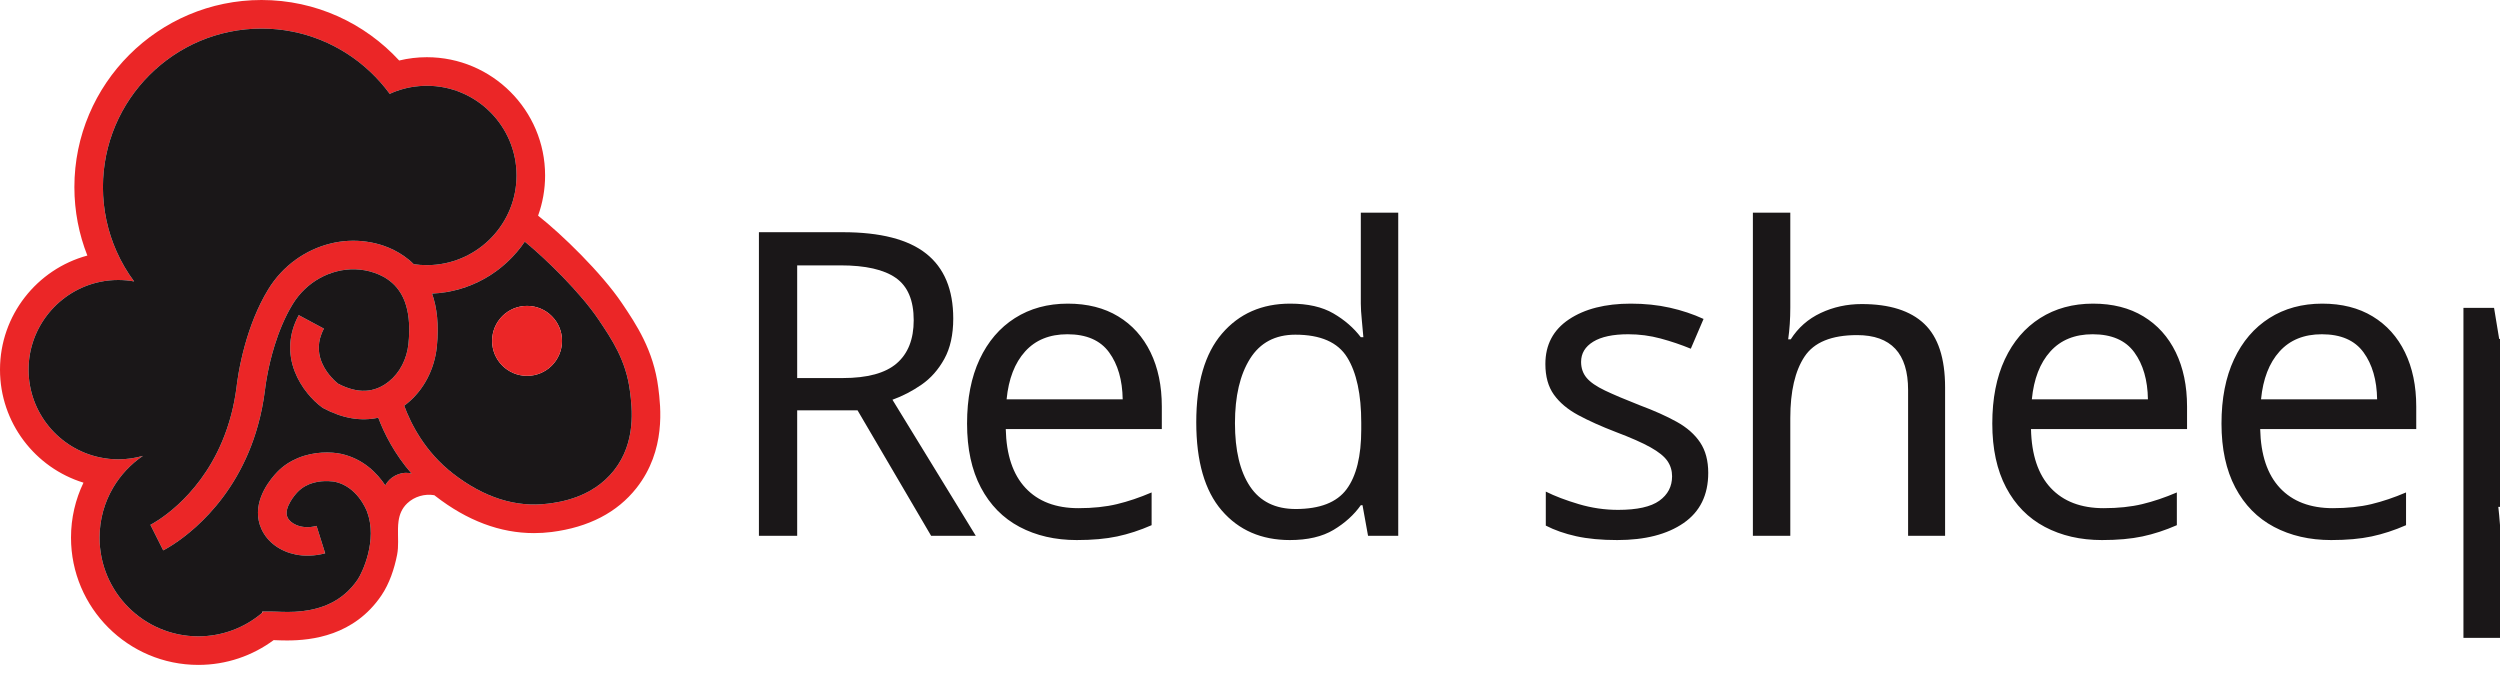
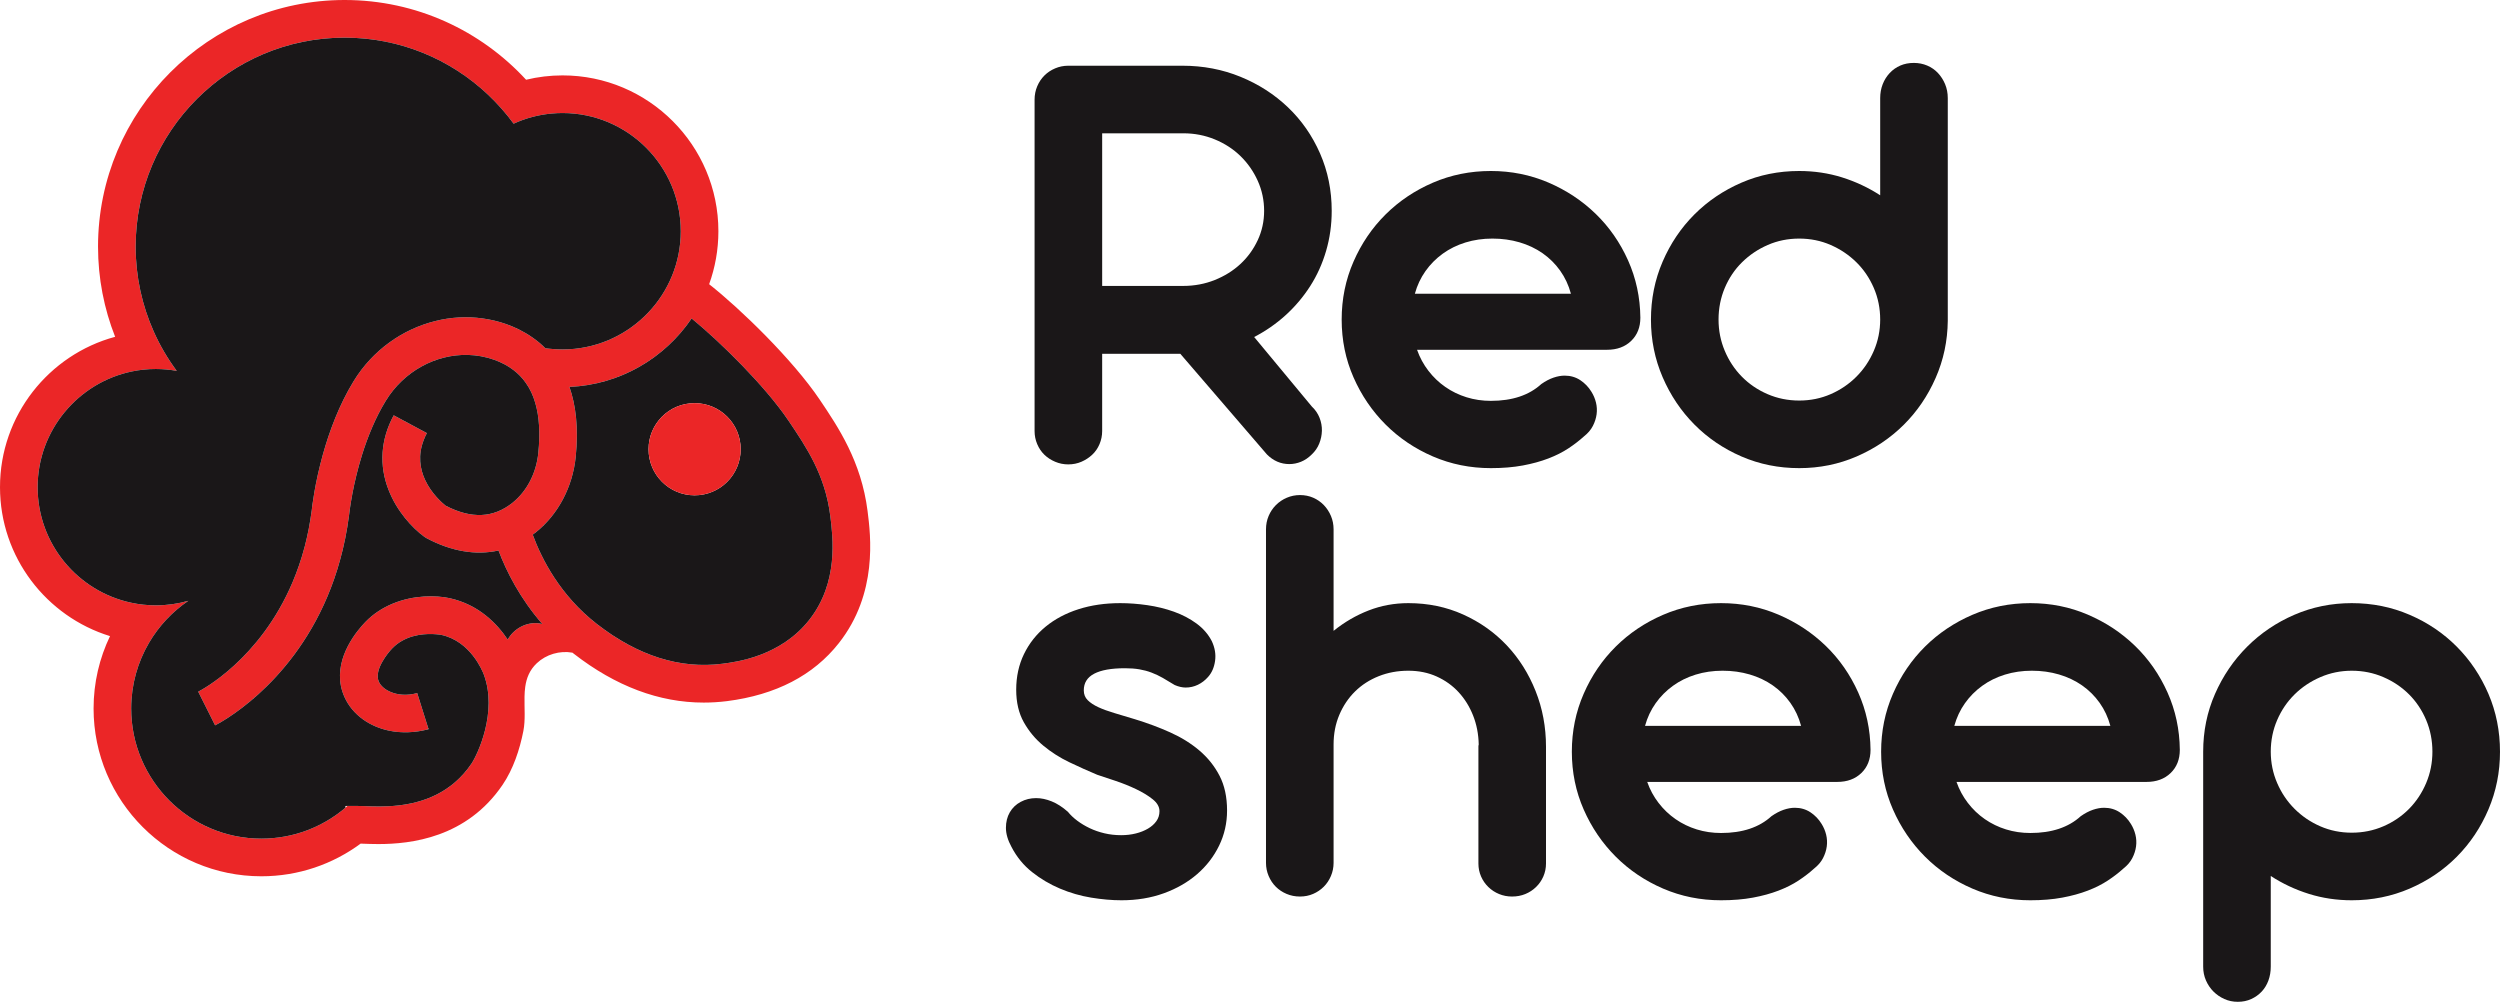
- <svg xmlns="http://www.w3.org/2000/svg" id="Layer_1" viewBox="0 0 2592.001 703.003">
+ <svg xmlns="http://www.w3.org/2000/svg" id="Layer_1" viewBox="0 0 2187.472 876.571">
  <defs>
-     <style>.cls-1,.cls-2{fill:#1a1718;}.cls-3{fill:#eb2627;}.cls-2{font-family:AristotelicaDisplayTrial-DmBd, 'Aristotelica Display Trial';font-size:440.879px;}.cls-4{letter-spacing:-.025em;}.cls-5{letter-spacing:-.035em;}</style>
+     <style>.cls-1{fill:#1a1718;}.cls-2{fill:#eb2627;}</style>
  </defs>
-   <path class="cls-3" d="M273.34,634.037c-.507.464-1.014.935-1.529,1.355l-.08-1.311c.377-.044.927-.044,1.608-.044Z" />
-   <path class="cls-3" d="M337.137,573.666c-.174.044-.384.087-.551.13.043-.464.123-.935.167-1.398l.384,1.268Z" />
-   <path class="cls-3" d="M682.519,402.036c-4.948-39.093-23.053-65.957-37.608-87.575-21.242-31.522-62.617-71.709-87.025-90.872,4.695-13.033,7.274-27.081,7.274-41.672,0-67.609-54.995-122.604-122.597-122.604-9.86,0-19.467,1.181-28.689,3.427C378.382,24.198,327.531,0,271.137,0,164.146,0,77.121,87.025,77.121,194.016c0,25.002,4.782,48.946,13.454,70.948C38.455,279.048,0,326.77,0,383.251c0,55.082,36.507,101.79,86.554,117.185-8.288,17.264-12.939,36.55-12.939,56.944,0,72.81,59.183,131.993,131.993,131.993,29.233,0,56.263-9.556,78.135-25.719.594.043,1.188.043,1.739.087,3.253.123,7.404.29,12.142.29,25.552,0,69.463-4.905,97.769-46.62,8.404-12.389,13.475-27.74,16.337-42.302,1.71-8.73.724-18.076.913-27.016.051-2.666.21-5.296.58-7.861.971-6.752,3.376-13.077,9.078-18.474,7.346-6.955,18.09-10.085,28.037-8.31.384.304.768.609,1.152.906,32.87,25.516,67.138,38.376,102.123,38.376,6.093,0,12.229-.384,18.322-1.145,38.412-4.905,68.029-20.264,87.996-45.65,30.798-39.129,25.045-84.525,22.589-103.898ZM423.72,490.365c-9.665-1.152-19.677,4.311-24.285,12.823-8.274-12.425-22.713-27.545-45.802-32.616-10.193-2.202-28.008-2.71-44.969,4.441-7.491,3.13-14.852,7.738-21.285,14.381-.761.804-1.688,1.775-2.746,3.007-8.505,9.73-24.372,32.319-13.541,56.14,6.26,13.787,19.59,23.14,35.369,26.357,9.179,1.898,20.177,1.565,30.124-1.101.043-.464.123-.935.167-1.398l-8.542-27.161c-8.042,2.246-15.533,1.485-21.111-.971-4.361-1.862-7.578-4.695-9.056-7.955-2.115-4.695-.167-10.744,2.963-16.076,2.326-4.101,5.325-7.824,7.614-10.193,4.825-4.948,10.534-7.832,16.12-9.433,11.592-3.304,22.459-1.101,22.589-1.101,22.843,5.035,32.239,28.385,33.254,31.051,11.128,29.617-5.079,63.414-9.686,70.224-15.786,23.27-38.419,30.718-57.625,32.877-10.367,1.181-19.757.804-26.567.507-3.217-.13-9.86-.21-13.367-.13-.507.464-1.014.935-1.529,1.355-17.851,15.185-40.948,24.371-66.203,24.371-56.481,0-102.384-45.903-102.384-102.384,0-18.822,5.122-36.507,14.004-51.655,7.745-13.2,18.358-24.538,30.972-33.08-8.129,2.326-16.714,3.593-25.596,3.593-6.644,0-13.12-.717-19.38-2.072-42.005-8.926-73.607-46.287-73.607-90.915s31.892-82.33,74.245-91.046c6.049-1.268,12.309-1.898,18.742-1.898,5.622,0,11.121.507,16.453,1.478-7.151-9.607-13.243-20.01-18.148-31.051-9.092-20.394-14.171-42.983-14.171-66.717,0-90.662,73.738-164.399,164.399-164.399,43.578,0,83.17,17.004,112.621,44.715,7.44,7.02,14.258,14.678,20.307,22.973,9.389-4.318,19.626-7.107,30.37-7.998,2.666-.254,5.376-.377,8.129-.377,51.272,0,92.987,41.708,92.987,92.987,0,49.584-39.05,90.234-87.996,92.857-1.652.087-3.304.13-4.992.13-4.615,0-9.143-.34-13.584-.971-3.173-3.217-6.513-5.926-9.853-8.252-7.281-5.158-14.685-8.549-20.988-10.744-6.006-2.116-12.186-3.557-18.358-4.405-12.483-1.775-25.176-1.014-37.318,2.036-25.806,6.426-49.323,22.93-64.218,47.251-11.548,18.829-19.206,39.774-24.241,57.748-3.13,11.258-5.245,21.365-6.6,29.066-1.434,8.252-2.072,13.794-2.202,15.149-1.311,9.94-3.166,19.329-5.455,28.088-2.666,10.15-5.919,19.503-9.563,28.132-25.763,60.878-71.789,84.909-74.245,86.134l13.287,26.487c2.876-1.442,58.169-29.783,88.372-101.369,3.724-8.839,7.071-18.271,9.86-28.429,3.086-10.998,5.499-22.799,7.151-35.449l.043-.428c.043-.167.717-6.81,2.666-17.004,1.565-8.208,3.977-18.699,7.484-30.037,4.361-13.917,10.411-29.066,18.699-42.6,14.301-23.357,39.434-36.724,64.602-36.086,6.81.167,13.664,1.391,20.264,3.68,5.883,2.072,11.041,4.738,15.446,8.121,3.76,2.833,7.02,6.173,9.686,9.983,3.34,4.608,5.883,9.983,7.614,16.033,3.173,10.831,3.934,23.901,2.369,39.39-1.608,15.779-8.969,29.994-20.177,39.006-15.105,12.142-32.326,12.939-52.713,2.405-2.623-2.116-11.172-9.433-16.207-20.387-3.934-8.505-5.752-19.162-1.058-31.225.681-1.818,1.478-3.637,2.499-5.499l-26.103-14.004c-5.419,10.07-8.042,19.8-8.715,28.979-.761,10.621,1.101,20.481,4.528,29.32,6.557,17.134,18.779,30.334,28.342,37.318l1.775,1.094c19.46,10.367,38.796,13.584,56.524,9.65,6.194,16.352,16.822,37.63,34.529,57.879-.971-.29-1.978-.478-2.985-.601ZM636.66,487.619c-22.589,28.726-57.111,33.123-68.449,34.565-33.297,4.231-66.42-6.267-98.573-31.225-28.856-22.423-43.447-51.018-50.554-70.354.927-.63,1.862-1.355,2.746-2.072,17.344-13.961,28.682-35.492,31.095-59.103,2.326-22.756.043-40.781-4.948-55.039,39.977-1.731,75.006-22.72,96.117-53.858,22.633,18.489,58.132,53.517,76.281,80.512,14.127,20.938,28.726,42.6,32.79,74.709,2.152,17.054,6.636,52.46-16.504,81.866Z" />
-   <path class="cls-1" d="M653.163,405.753c-4.064-32.109-18.663-53.771-32.79-74.709-18.148-26.994-53.648-62.023-76.281-80.512-21.111,31.138-56.14,52.126-96.117,53.858,4.992,14.258,7.274,32.283,4.948,55.039-2.413,23.611-13.751,45.142-31.095,59.103-.884.717-1.818,1.442-2.746,2.072,7.107,19.336,21.698,47.932,50.554,70.354,32.152,24.958,65.276,35.456,98.573,31.225,11.338-1.442,45.86-5.839,68.449-34.565,23.14-29.407,18.655-64.812,16.504-81.866ZM546.455,389.67c-20.025,0-36.253-16.236-36.253-36.26s16.228-36.253,36.253-36.253,36.26,16.228,36.26,36.253-16.236,36.26-36.26,36.26Z" />
-   <path class="cls-1" d="M535.551,181.917c0,49.584-39.05,90.234-87.996,92.857-1.652.087-3.304.13-4.992.13-4.615,0-9.143-.34-13.584-.971-3.173-3.217-6.513-5.926-9.853-8.252-7.281-5.158-14.685-8.549-20.988-10.744-6.006-2.116-12.186-3.557-18.358-4.405-12.483-1.775-25.176-1.014-37.318,2.036-25.806,6.426-49.323,22.93-64.218,47.251-11.548,18.829-19.206,39.774-24.241,57.748-3.13,11.258-5.245,21.365-6.6,29.066-1.434,8.252-2.072,13.794-2.202,15.149-1.311,9.94-3.166,19.329-5.455,28.088-2.666,10.15-5.919,19.503-9.563,28.132-25.763,60.878-71.789,84.909-74.245,86.134l13.287,26.487c2.876-1.442,58.169-29.783,88.372-101.369,3.724-8.839,7.071-18.271,9.86-28.429,3.086-10.998,5.499-22.799,7.151-35.449l.043-.428c.043-.167.717-6.81,2.666-17.004,1.565-8.208,3.977-18.699,7.484-30.037,4.361-13.917,10.411-29.066,18.699-42.6,14.301-23.357,39.434-36.724,64.602-36.086,6.81.167,13.664,1.391,20.264,3.68,5.883,2.072,11.041,4.738,15.446,8.121,3.76,2.833,7.02,6.173,9.686,9.983,3.34,4.608,5.883,9.983,7.614,16.033,3.173,10.831,3.934,23.901,2.369,39.39-1.608,15.779-8.969,29.994-20.177,39.006-15.105,12.142-32.326,12.939-52.713,2.405-2.623-2.116-11.172-9.433-16.207-20.387-3.934-8.505-5.752-19.162-1.058-31.225.681-1.818,1.478-3.637,2.499-5.499l-26.103-14.004c-5.419,10.07-8.042,19.8-8.715,28.979-.761,10.621,1.101,20.481,4.528,29.32,6.557,17.134,18.779,30.334,28.342,37.318l1.775,1.094c19.46,10.367,38.796,13.584,56.524,9.65,6.194,16.352,16.822,37.63,34.529,57.879-.971-.29-1.978-.478-2.985-.601-9.665-1.152-19.677,4.311-24.285,12.823-8.274-12.425-22.713-27.545-45.802-32.616-10.193-2.202-28.008-2.71-44.969,4.441-7.491,3.13-14.852,7.738-21.285,14.381-.761.804-1.688,1.775-2.746,3.007-8.505,9.73-24.372,32.319-13.541,56.14,6.26,13.787,19.59,23.14,35.369,26.357,9.179,1.898,20.177,1.565,30.124-1.101.167-.044.377-.087.551-.13l-.384-1.268-8.542-27.161c-8.042,2.246-15.533,1.485-21.111-.971-4.361-1.862-7.578-4.695-9.056-7.955-2.115-4.695-.167-10.744,2.963-16.076,2.326-4.101,5.325-7.824,7.614-10.193,4.825-4.948,10.534-7.832,16.12-9.433,11.592-3.304,22.459-1.101,22.589-1.101,22.843,5.035,32.239,28.385,33.254,31.051,11.128,29.617-5.079,63.414-9.686,70.224-15.786,23.27-38.419,30.718-57.625,32.877-10.367,1.181-19.757.804-26.567.507-3.217-.13-9.86-.21-13.367-.13-.681,0-1.232,0-1.608.044l.08,1.311c-17.851,15.185-40.948,24.371-66.203,24.371-56.481,0-102.384-45.903-102.384-102.384,0-18.822,5.122-36.507,14.004-51.655,7.745-13.2,18.358-24.538,30.972-33.08-8.129,2.326-16.714,3.593-25.596,3.593-6.644,0-13.12-.717-19.38-2.072-42.005-8.926-73.607-46.287-73.607-90.915s31.892-82.33,74.245-91.046c6.049-1.268,12.309-1.898,18.742-1.898,5.622,0,11.121.507,16.453,1.478-7.151-9.607-13.243-20.01-18.148-31.051-9.092-20.394-14.171-42.983-14.171-66.717,0-90.662,73.738-164.399,164.399-164.399,43.578,0,83.17,17.004,112.621,44.715,7.44,7.02,14.258,14.678,20.307,22.973,9.389-4.318,19.626-7.107,30.37-7.998,2.666-.254,5.376-.377,8.129-.377,51.272,0,92.987,41.708,92.987,92.987Z" />
-   <path class="cls-3" d="M582.715,353.409c0,20.025-16.236,36.26-36.26,36.26s-36.253-16.236-36.253-36.26,16.228-36.253,36.253-36.253,36.26,16.228,36.26,36.253Z" />
-   <text class="cls-2" transform="translate(744.08 555.528)">
-     <tspan class="cls-5" x="0" y="0">R</tspan>
-     <tspan class="cls-4" x="234.322" y="0">ed sheep</tspan>
-   </text>
+   <path class="cls-1" d="M905.245,87.211c0-4.177.771-8.082,2.316-11.718,1.542-3.633,3.632-6.767,6.268-9.402s5.766-4.723,9.402-6.269c3.632-1.541,7.447-2.316,11.446-2.316h100.017c17.986,0,34.883,3.228,50.689,9.675,15.807,6.451,29.659,15.355,41.56,26.708,11.897,11.356,21.257,24.8,28.07,40.333,6.813,15.534,10.22,32.295,10.22,50.281,0,12.174-1.635,23.846-4.905,35.02-3.271,11.174-7.903,21.44-13.899,30.795-5.996,9.36-13.128,17.809-21.393,25.346-8.27,7.541-17.489,13.945-27.662,19.213l50.417,60.772c3.087,2.909,5.356,6.226,6.813,9.947,1.452,3.727,2.133,7.495,2.044,11.311-.094,3.815-.864,7.541-2.316,11.173-1.457,3.637-3.637,6.813-6.541,9.539-2.909,2.908-6.042,5.041-9.402,6.404-3.364,1.362-6.771,2.044-10.22,2.044-7.452,0-13.993-2.815-19.622-8.448l-75.762-88.026h-68.404v67.587c0,3.998-.775,7.813-2.316,11.445-1.546,3.637-3.679,6.725-6.405,9.267-2.725,2.546-5.859,4.59-9.402,6.132-3.543,1.546-7.405,2.316-11.583,2.316-3.999,0-7.813-.771-11.446-2.316-3.637-1.542-6.771-3.586-9.402-6.132-2.636-2.542-4.727-5.63-6.268-9.267-1.546-3.632-2.316-7.447-2.316-11.445V87.211ZM964.384,116.644v133.537h70.856c9.811,0,19.03-1.725,27.661-5.178,8.627-3.449,16.122-8.129,22.483-14.035,6.358-5.902,11.399-12.852,15.125-20.849,3.722-7.992,5.586-16.53,5.586-25.617,0-9.266-1.865-18.029-5.586-26.299-3.726-8.265-8.768-15.487-15.125-21.666-6.362-6.174-13.856-11.037-22.483-14.58-8.631-3.543-17.761-5.313-27.389-5.313h-71.129Z" />
+   <path class="cls-1" d="M1239.901,306.049c2.359,6.725,5.676,12.856,9.947,18.396,4.266,5.545,9.219,10.267,14.852,14.172,5.629,3.909,11.809,6.906,18.531,8.993,6.721,2.091,13.807,3.134,21.258,3.134,18.711,0,33.428-4.905,44.148-14.716,3.633-2.542,7.176-4.403,10.629-5.587,3.449-1.18,6.721-1.771,9.811-1.771,5.086,0,9.629,1.32,13.627,3.951,3.994,2.636,7.264,6.043,9.811,10.22,1.814,2.909,3.135,6.043,3.951,9.402.818,3.364.998,6.771.545,10.22-.455,3.453-1.545,6.86-3.27,10.22-1.729,3.364-4.318,6.404-7.768,9.13-3.998,3.637-8.541,7.132-13.625,10.492-5.09,3.364-10.949,6.314-17.578,8.856-6.635,2.547-14.082,4.591-22.348,6.132-8.27,1.542-17.578,2.317-27.934,2.317-17.986,0-34.883-3.407-50.689-10.22-15.807-6.813-29.615-16.122-41.424-27.935-11.812-11.808-21.167-25.57-28.07-41.287-6.907-15.713-10.356-32.567-10.356-50.554s3.449-34.883,10.356-50.689c6.902-15.807,16.258-29.569,28.07-41.288,11.809-11.719,25.618-20.984,41.424-27.798,15.807-6.812,32.703-10.219,50.689-10.219,17.803,0,34.564,3.363,50.281,10.083,15.713,6.724,29.521,15.854,41.424,27.389,11.896,11.54,21.346,25.119,28.342,40.742,6.992,15.628,10.582,32.342,10.766,50.146,0,8.358-2.684,15.125-8.039,20.303-5.361,5.178-12.4,7.767-21.121,7.767h-166.24ZM1374.528,256.995c-2.002-7.448-5.135-14.172-9.402-20.167-4.271-5.996-9.402-11.08-15.396-15.262-5.996-4.178-12.721-7.358-20.168-9.538-7.451-2.181-15.355-3.271-23.709-3.271s-16.217,1.137-23.574,3.406c-7.357,2.274-13.992,5.544-19.895,9.812-5.906,4.271-10.947,9.359-15.125,15.261-4.182,5.906-7.27,12.494-9.266,19.759h136.535Z" />
+   <path class="cls-1" d="M1704.283,280.704c-.184,17.625-3.726,34.296-10.629,50.009-6.906,15.717-16.215,29.39-27.934,41.015-11.719,11.63-25.438,20.849-41.151,27.662-15.717,6.812-32.478,10.22-50.281,10.22-17.986,0-34.84-3.407-50.553-10.22-15.718-6.813-29.434-16.122-41.151-27.935-11.719-11.808-20.984-25.617-27.798-41.424s-10.22-32.609-10.22-50.417c0-17.986,3.406-34.883,10.22-50.689s16.079-29.569,27.798-41.288c11.718-11.719,25.434-20.984,41.151-27.798,15.713-6.812,32.566-10.219,50.553-10.219,13.082,0,25.571,1.864,37.473,5.586,11.897,3.727,23.028,8.951,33.385,15.671v-85.028c0-4.36.724-8.401,2.18-12.127,1.452-3.722,3.496-6.992,6.132-9.812,2.632-2.814,5.723-4.995,9.266-6.54,3.543-1.542,7.495-2.316,11.855-2.316,4.177,0,8.082.774,11.719,2.316,3.632,1.545,6.766,3.726,9.401,6.54,2.632,2.819,4.723,6.09,6.269,9.812,1.541,3.726,2.316,7.767,2.316,12.127v194.855ZM1645.146,279.614c0-9.811-1.865-19.03-5.587-27.661-3.727-8.627-8.814-16.122-15.262-22.483-6.451-6.357-13.945-11.399-22.483-15.125-8.542-3.722-17.714-5.587-27.525-5.587s-18.987,1.865-27.524,5.587c-8.542,3.726-16.037,8.768-22.483,15.125-6.451,6.361-11.493,13.856-15.125,22.483-3.637,8.631-5.451,17.851-5.451,27.661,0,9.632,1.814,18.762,5.451,27.389,3.632,8.632,8.627,16.173,14.988,22.62,6.357,6.451,13.853,11.539,22.483,15.261,8.627,3.727,17.851,5.587,27.661,5.587s18.983-1.86,27.525-5.587c8.538-3.722,16.032-8.81,22.483-15.261s11.535-13.988,15.262-22.62c3.722-8.627,5.587-17.757,5.587-27.389Z" />
+   <path class="cls-1" d="M960.023,677.9c-7.814-3.271-15.9-6.902-24.255-10.901-8.359-3.994-15.99-8.856-22.892-14.58-6.907-5.723-12.583-12.536-17.033-20.439-4.454-7.903-6.677-17.395-6.677-28.479,0-11.446,2.27-21.845,6.813-31.204,4.54-9.355,10.854-17.348,18.941-23.982,8.082-6.63,17.667-11.719,28.751-15.262,11.08-3.543,23.254-5.313,36.518-5.313,7.631,0,15.534.592,23.71,1.771,8.176,1.185,15.943,3.092,23.301,5.724,7.358,2.636,13.941,6.089,19.758,10.355,5.812,4.271,10.262,9.402,13.354,15.398,2.725,5.816,3.679,11.582,2.862,17.305-.818,5.724-2.862,10.403-6.132,14.035-2.546,2.908-5.498,5.178-8.857,6.813-3.364,1.635-6.949,2.452-10.765,2.452-2.908,0-6.089-.724-9.539-2.18-3.815-2.359-7.315-4.45-10.492-6.269-3.181-1.813-6.451-3.359-9.811-4.633-3.364-1.269-6.907-2.223-10.629-2.861-3.726-.635-7.95-.954-12.672-.954-11.812,0-20.759,1.593-26.844,4.77-6.089,3.181-9.129,8.039-9.129,14.58,0,3.453,1.133,6.315,3.407,8.585,2.27,2.273,5.356,4.317,9.266,6.132,3.905,1.817,8.627,3.542,14.171,5.178,5.54,1.635,11.583,3.453,18.123,5.45,10.718,3.271,20.938,7.086,30.659,11.446,9.717,4.36,18.259,9.675,25.617,15.942,7.358,6.269,13.217,13.627,17.578,22.075,4.361,8.448,6.541,18.578,6.541,30.387,0,10.9-2.316,21.12-6.95,30.659-4.633,9.538-11.037,17.851-19.213,24.936-8.176,7.086-17.897,12.673-29.16,16.761-11.267,4.088-23.621,6.132-37.063,6.132-8.359,0-17.216-.775-26.571-2.316-9.359-1.542-18.442-4.178-27.252-7.903-8.814-3.722-16.943-8.538-24.391-14.444-7.452-5.901-13.447-13.217-17.987-21.938-3.27-5.995-4.905-11.582-4.905-16.76s1.133-9.718,3.406-13.626c2.27-3.905,5.451-6.95,9.539-9.13,4.088-2.181,8.584-3.271,13.49-3.271,4.36,0,8.899.954,13.626,2.861,4.723,1.908,9.445,4.952,14.171,9.13,2.18,2.726,4.905,5.314,8.176,7.767,3.271,2.453,6.903,4.634,10.901,6.541,3.995,1.907,8.312,3.406,12.945,4.497,4.633,1.09,9.491,1.635,14.58,1.635,4.539,0,8.81-.498,12.809-1.499,3.994-.996,7.537-2.406,10.628-4.224,3.087-1.814,5.54-3.994,7.358-6.541,1.814-2.542,2.725-5.45,2.725-8.721,0-3.815-2.001-7.312-5.996-10.492-3.999-3.177-8.857-6.132-14.58-8.857s-11.719-5.131-17.987-7.222c-6.268-2.087-11.582-3.858-15.942-5.314Z" />
+   <path class="cls-1" d="M1352.731,755.57c0,3.998-.775,7.767-2.316,11.31-1.546,3.543-3.68,6.635-6.405,9.266-2.725,2.637-5.858,4.681-9.401,6.132-3.543,1.457-7.405,2.181-11.583,2.181-3.998,0-7.767-.724-11.31-2.181-3.543-1.451-6.677-3.495-9.402-6.132-2.725-2.631-4.862-5.723-6.404-9.266-1.546-3.543-2.316-7.312-2.316-11.31v-102.334c0-.634.09-1.226.272-1.771-.183-9.083-1.818-17.531-4.905-25.346-3.092-7.81-7.315-14.622-12.672-20.439-5.361-5.812-11.766-10.398-19.214-13.762-7.451-3.36-15.717-5.042-24.8-5.042-9.266,0-17.897,1.593-25.89,4.77-7.997,3.181-14.899,7.63-20.712,13.354-5.816,5.723-10.403,12.536-13.762,20.439-3.364,7.903-5.042,16.581-5.042,26.026v103.56c0,3.998-.775,7.813-2.316,11.446-1.546,3.636-3.637,6.771-6.268,9.401-2.636,2.637-5.723,4.727-9.266,6.269-3.542,1.546-7.405,2.316-11.582,2.316s-8.086-.771-11.719-2.316c-3.636-1.542-6.771-3.632-9.402-6.269-2.636-2.631-4.727-5.766-6.268-9.401-1.546-3.633-2.317-7.448-2.317-11.446v-291.875c0-4.178.771-8.082,2.317-11.719,1.541-3.632,3.679-6.813,6.404-9.538,2.725-2.726,5.902-4.859,9.538-6.404,3.632-1.542,7.448-2.316,11.446-2.316,4.177,0,8.04.774,11.582,2.316,3.543,1.545,6.63,3.679,9.266,6.404,2.631,2.725,4.722,5.906,6.268,9.538,1.542,3.637,2.316,7.541,2.316,11.719v88.843c9.445-7.63,19.665-13.579,30.659-17.85,10.99-4.268,22.573-6.404,34.747-6.404,17.259,0,33.248,3.316,47.965,9.946,14.717,6.635,27.432,15.628,38.153,26.98,10.718,11.356,19.119,24.663,25.209,39.925,6.085,15.262,9.13,31.523,9.13,48.782v102.197Z" />
+   <path class="cls-1" d="M1441.297,684.168c2.359,6.725,5.676,12.856,9.947,18.396,4.267,5.544,9.219,10.267,14.853,14.171,5.629,3.909,11.808,6.907,18.531,8.993,6.72,2.091,13.806,3.135,21.258,3.135,18.71,0,33.427-4.906,44.148-14.717,3.633-2.542,7.176-4.403,10.629-5.587,3.449-1.18,6.72-1.771,9.811-1.771,5.085,0,9.628,1.32,13.627,3.952,3.994,2.636,7.264,6.042,9.811,10.22,1.813,2.908,3.134,6.042,3.951,9.401.818,3.364.997,6.771.545,10.22-.455,3.454-1.545,6.86-3.27,10.22-1.729,3.364-4.318,6.404-7.768,9.13-3.998,3.637-8.542,7.133-13.626,10.492-5.089,3.364-10.948,6.315-17.578,8.857-6.634,2.546-14.082,4.59-22.347,6.132-8.27,1.541-17.578,2.316-27.934,2.316-17.987,0-34.884-3.407-50.69-10.22-15.807-6.813-29.615-16.122-41.424-27.934-11.812-11.809-21.167-25.571-28.07-41.288-6.906-15.713-10.355-32.567-10.355-50.554s3.449-34.883,10.355-50.689c6.903-15.807,16.258-29.569,28.07-41.288,11.809-11.719,25.617-20.984,41.424-27.798,15.807-6.812,32.703-10.219,50.69-10.219,17.803,0,34.563,3.363,50.28,10.083,15.713,6.724,29.522,15.854,41.424,27.389,11.897,11.54,21.347,25.119,28.343,40.742,6.992,15.628,10.582,32.342,10.765,50.146,0,8.358-2.683,15.125-8.039,20.303-5.361,5.178-12.4,7.767-21.121,7.767h-166.24ZM1575.925,635.114c-2.002-7.448-5.136-14.172-9.402-20.167-4.271-5.996-9.402-11.08-15.397-15.262-5.996-4.178-12.72-7.358-20.167-9.538-7.452-2.181-15.355-3.271-23.71-3.271s-16.216,1.137-23.573,3.406c-7.358,2.274-13.993,5.544-19.895,9.812-5.906,4.271-10.948,9.359-15.125,15.261-4.182,5.906-7.27,12.494-9.267,19.759h136.536Z" />
+   <path class="cls-1" d="M1711.914,684.168c2.359,6.725,5.676,12.856,9.947,18.396,4.267,5.544,9.219,10.267,14.853,14.171,5.629,3.909,11.808,6.907,18.531,8.993,6.72,2.091,13.806,3.135,21.258,3.135,18.71,0,33.427-4.906,44.148-14.717,3.633-2.542,7.176-4.403,10.629-5.587,3.449-1.18,6.72-1.771,9.811-1.771,5.085,0,9.628,1.32,13.627,3.952,3.994,2.636,7.264,6.042,9.811,10.22,1.813,2.908,3.134,6.042,3.951,9.401.818,3.364.997,6.771.545,10.22-.455,3.454-1.545,6.86-3.27,10.22-1.729,3.364-4.318,6.404-7.768,9.13-3.998,3.637-8.542,7.133-13.626,10.492-5.089,3.364-10.948,6.315-17.578,8.857-6.634,2.546-14.082,4.59-22.347,6.132-8.27,1.541-17.578,2.316-27.934,2.316-17.987,0-34.884-3.407-50.69-10.22-15.807-6.813-29.615-16.122-41.424-27.934-11.812-11.809-21.167-25.571-28.07-41.288-6.906-15.713-10.355-32.567-10.355-50.554s3.449-34.883,10.355-50.689c6.903-15.807,16.258-29.569,28.07-41.288,11.809-11.719,25.617-20.984,41.424-27.798,15.807-6.812,32.703-10.219,50.69-10.219,17.803,0,34.563,3.363,50.28,10.083,15.713,6.724,29.522,15.854,41.424,27.389,11.897,11.54,21.347,25.119,28.343,40.742,6.992,15.628,10.582,32.342,10.765,50.146,0,8.358-2.683,15.125-8.039,20.303-5.361,5.178-12.4,7.767-21.121,7.767h-166.24ZM1846.542,635.114c-2.002-7.448-5.136-14.172-9.402-20.167-4.271-5.996-9.402-11.08-15.397-15.262-5.996-4.178-12.72-7.358-20.167-9.538-7.452-2.181-15.355-3.271-23.71-3.271s-16.216,1.137-23.573,3.406c-7.358,2.274-13.993,5.544-19.895,9.812-5.906,4.271-10.948,9.359-15.125,15.261-4.182,5.906-7.27,12.494-9.267,19.759h136.536Z" />
+   <path class="cls-1" d="M1927.755,657.733c0-17.986,3.449-34.836,10.355-50.554,6.902-15.713,16.258-29.475,28.07-41.287,11.808-11.809,25.57-21.121,41.287-27.935,15.713-6.812,32.474-10.219,50.281-10.219,17.987,0,34.884,3.406,50.689,10.219,15.807,6.813,29.569,16.126,41.288,27.935,11.719,11.812,20.938,25.574,27.661,41.287,6.72,15.718,10.084,32.567,10.084,50.554,0,17.808-3.364,34.611-10.084,50.418-6.724,15.806-15.942,29.615-27.661,41.424-11.719,11.812-25.481,21.12-41.288,27.934-15.806,6.812-32.702,10.22-50.689,10.22-13.081,0-25.574-1.865-37.472-5.587-11.902-3.722-23.029-8.946-33.385-15.67v79.305c0,4.36-.682,8.401-2.044,12.127-1.362,3.722-3.317,6.949-5.859,9.675-2.546,2.726-5.587,4.905-9.13,6.541-3.543,1.635-7.494,2.452-11.854,2.452-4.182,0-8.086-.817-11.719-2.452-3.637-1.636-6.813-3.815-9.538-6.541-2.726-2.726-4.905-5.953-6.541-9.675-1.635-3.726-2.452-7.767-2.452-12.127v-188.043ZM1986.893,657.733c0,9.632,1.86,18.762,5.587,27.389,3.722,8.632,8.81,16.173,15.262,22.62,6.446,6.451,13.94,11.54,22.482,15.262,8.538,3.726,17.715,5.586,27.525,5.586s19.03-1.86,27.661-5.586c8.628-3.722,16.122-8.811,22.483-15.262,6.357-6.447,11.353-13.988,14.989-22.62,3.632-8.627,5.45-17.757,5.45-27.389,0-9.811-1.818-19.03-5.45-27.661-3.637-8.627-8.632-16.122-14.989-22.483-6.361-6.357-13.855-11.399-22.483-15.125-8.631-3.722-17.85-5.587-27.661-5.587-9.632,0-18.762,1.865-27.389,5.587-8.632,3.726-16.173,8.768-22.619,15.125-6.452,6.361-11.54,13.856-15.262,22.483-3.727,8.631-5.587,17.851-5.587,27.661Z" />
+   <path class="cls-2" d="M759.112,447.153c-5.504-43.48-25.64-73.358-41.828-97.403-23.626-35.06-69.644-79.756-96.791-101.069,5.222-14.496,8.09-30.12,8.09-46.349,0-75.196-61.167-136.363-136.355-136.363-10.967,0-21.651,1.313-31.909,3.811C420.845,26.913,364.287,0,301.564,0,182.566,0,85.776,96.791,85.776,215.789c0,27.808,5.318,54.439,14.963,78.91C42.771,310.363,0,363.441,0,426.259c0,61.264,40.603,113.213,96.267,130.335-9.218,19.202-14.391,40.652-14.391,63.335,0,80.981,65.824,146.806,146.806,146.806,32.513,0,62.577-10.628,86.904-28.605.661.048,1.321.048,1.934.097,3.618.137,8.235.322,13.505.322,28.42,0,77.259-5.455,108.74-51.852,9.347-13.779,14.988-30.853,18.17-47.05,1.902-9.71.806-20.104,1.015-30.048.056-2.965.234-5.89.645-8.743,1.08-7.51,3.755-14.544,10.096-20.547,8.171-7.736,20.12-11.216,31.184-9.242.427.338.854.677,1.281,1.007,36.558,28.38,74.672,42.682,113.583,42.682,6.777,0,13.602-.427,20.378-1.273,42.723-5.455,75.663-22.538,97.871-50.772,34.254-43.52,27.856-94.011,25.124-115.557ZM471.27,545.394c-10.749-1.281-21.885,4.794-27.01,14.262-9.202-13.819-25.261-30.636-50.942-36.276-11.337-2.45-31.152-3.014-50.015,4.939-8.332,3.481-16.519,8.606-23.674,15.995-.846.894-1.877,1.974-3.054,3.344-9.46,10.822-27.107,35.946-15.06,62.44,6.962,15.334,21.788,25.737,39.338,29.314,10.209,2.111,22.441,1.74,33.504-1.225.048-.516.137-1.039.185-1.555l-9.5-30.209c-8.944,2.498-17.276,1.652-23.481-1.08-4.851-2.071-8.429-5.221-10.072-8.847-2.353-5.221-.185-11.95,3.296-17.88,2.587-4.561,5.922-8.702,8.469-11.337,5.367-5.504,11.716-8.711,17.929-10.491,12.893-3.674,24.979-1.225,25.124-1.225,25.406,5.6,35.857,31.571,36.985,34.536,12.377,32.94-5.649,70.53-10.773,78.105-17.558,25.882-42.731,34.165-64.092,36.566-11.531,1.313-21.974.894-29.548.564-3.578-.145-10.967-.234-14.867-.145-.564.516-1.128,1.039-1.7,1.507-19.854,16.889-45.543,27.106-73.632,27.106-62.819,0-113.873-51.054-113.873-113.873,0-20.934,5.697-40.603,15.576-57.452,8.614-14.681,20.419-27.292,34.447-36.792-9.041,2.587-18.589,3.997-28.468,3.997-7.389,0-14.593-.798-21.555-2.305-46.719-9.927-81.868-51.482-81.868-101.118s35.471-91.569,82.577-101.263c6.728-1.41,13.69-2.111,20.846-2.111,6.253,0,12.369.564,18.299,1.644-7.953-10.685-14.73-22.256-20.185-34.536-10.113-22.683-15.761-47.807-15.761-74.205,0-100.836,82.013-182.848,182.848-182.848,48.468,0,92.504,18.912,125.259,49.733,8.275,7.808,15.858,16.325,22.586,25.551,10.443-4.803,21.829-7.905,33.778-8.896,2.965-.282,5.979-.419,9.041-.419,57.025,0,103.422,46.389,103.422,103.422,0,55.148-43.432,100.36-97.87,103.277-1.837.097-3.674.145-5.552.145-5.133,0-10.169-.379-15.108-1.08-3.529-3.578-7.244-6.591-10.959-9.178-8.098-5.737-16.333-9.508-23.344-11.95-6.68-2.353-13.553-3.956-20.419-4.899-13.884-1.974-28.001-1.128-41.506,2.264-28.702,7.147-54.858,25.503-71.425,52.553-12.844,20.942-21.361,44.238-26.961,64.229-3.481,12.522-5.834,23.763-7.341,32.328-1.595,9.178-2.305,15.342-2.45,16.849-1.458,11.055-3.521,21.498-6.068,31.24-2.965,11.289-6.583,21.692-10.636,31.289-28.654,67.71-79.845,94.438-82.577,95.8l14.778,29.459c3.199-1.604,64.696-33.126,98.289-112.745,4.142-9.831,7.864-20.322,10.967-31.619,3.433-12.232,6.116-25.358,7.953-39.427l.048-.475c.048-.185.798-7.574,2.965-18.912,1.74-9.13,4.424-20.797,8.324-33.408,4.851-15.479,11.579-32.328,20.797-47.38,15.906-25.978,43.859-40.845,71.852-40.136,7.574.185,15.197,1.547,22.538,4.093,6.543,2.305,12.28,5.27,17.179,9.033,4.182,3.151,7.808,6.865,10.773,11.104,3.715,5.125,6.543,11.104,8.469,17.832,3.529,12.047,4.375,26.583,2.635,43.81-1.789,17.55-9.976,33.359-22.441,43.383-16.801,13.505-35.954,14.391-58.629,2.675-2.917-2.353-12.425-10.491-18.025-22.675-4.375-9.46-6.398-21.313-1.176-34.729.757-2.022,1.644-4.045,2.78-6.116l-29.032-15.576c-6.027,11.2-8.944,22.022-9.694,32.231-.846,11.813,1.225,22.78,5.036,32.61,7.292,19.057,20.886,33.738,31.522,41.506l1.974,1.217c21.643,11.531,43.15,15.108,62.867,10.733,6.889,18.186,18.71,41.852,38.404,64.374-1.08-.322-2.2-.532-3.32-.669ZM708.106,542.341c-25.124,31.949-63.52,36.84-76.13,38.444-37.034,4.706-73.874-6.97-109.635-34.729-32.094-24.939-48.323-56.743-56.228-78.25,1.031-.701,2.071-1.507,3.054-2.305,19.29-15.527,31.901-39.475,34.584-65.736,2.587-25.31.048-45.358-5.504-61.215,44.463-1.926,83.423-25.269,106.903-59.902,25.173,20.564,64.656,59.523,84.841,89.547,15.713,23.287,31.949,47.38,36.47,83.092,2.393,18.968,7.381,58.347-18.356,91.054Z" />
+   <path class="cls-1" d="M726.462,451.287c-4.52-35.712-20.757-59.805-36.47-83.092-20.185-30.023-59.668-68.983-84.841-89.547-23.481,34.633-62.44,57.976-106.903,59.902,5.552,15.858,8.09,35.906,5.504,61.215-2.683,26.26-15.294,50.208-34.584,65.736-.983.798-2.023,1.604-3.054,2.305,7.905,21.506,24.133,53.311,56.228,78.25,35.761,27.759,72.601,39.435,109.635,34.729,12.611-1.604,51.006-6.495,76.13-38.444,25.737-32.707,20.749-72.085,18.356-91.054ZM607.778,433.399c-22.272,0-40.321-18.058-40.321-40.329s18.05-40.321,40.321-40.321,40.329,18.049,40.329,40.321-18.058,40.329-40.329,40.329Z" />
+   <path class="cls-1" d="M595.651,202.332c0,55.148-43.432,100.36-97.87,103.277-1.837.097-3.674.145-5.552.145-5.133,0-10.169-.379-15.108-1.08-3.529-3.578-7.244-6.591-10.959-9.178-8.098-5.737-16.333-9.508-23.344-11.95-6.68-2.353-13.553-3.956-20.419-4.899-13.884-1.974-28.001-1.128-41.506,2.264-28.702,7.147-54.858,25.503-71.425,52.553-12.844,20.942-21.361,44.238-26.961,64.229-3.481,12.522-5.834,23.763-7.341,32.328-1.595,9.178-2.305,15.342-2.45,16.849-1.458,11.055-3.521,21.498-6.068,31.24-2.965,11.289-6.583,21.692-10.636,31.289-28.654,67.71-79.845,94.438-82.577,95.8l14.778,29.459c3.199-1.604,64.696-33.126,98.289-112.745,4.142-9.831,7.864-20.322,10.967-31.619,3.433-12.232,6.116-25.358,7.953-39.427l.048-.475c.048-.185.798-7.574,2.965-18.912,1.74-9.13,4.424-20.797,8.324-33.408,4.851-15.479,11.579-32.328,20.797-47.38,15.906-25.978,43.859-40.845,71.852-40.136,7.574.185,15.197,1.547,22.538,4.093,6.543,2.305,12.28,5.27,17.179,9.033,4.182,3.151,7.808,6.865,10.773,11.104,3.715,5.125,6.543,11.104,8.469,17.832,3.529,12.047,4.375,26.583,2.635,43.81-1.789,17.55-9.976,33.359-22.441,43.383-16.801,13.505-35.954,14.391-58.629,2.675-2.917-2.353-12.425-10.491-18.025-22.675-4.375-9.46-6.398-21.313-1.176-34.729.757-2.022,1.644-4.045,2.78-6.116l-29.032-15.576c-6.027,11.2-8.944,22.022-9.694,32.231-.846,11.813,1.225,22.78,5.036,32.61,7.292,19.057,20.886,33.738,31.522,41.506l1.974,1.217c21.643,11.531,43.15,15.108,62.867,10.733,6.889,18.186,18.71,41.852,38.404,64.374-1.08-.322-2.2-.532-3.32-.669-10.749-1.281-21.885,4.794-27.01,14.262-9.202-13.819-25.261-30.636-50.942-36.276-11.337-2.45-31.152-3.014-50.015,4.939-8.332,3.481-16.519,8.606-23.674,15.995-.846.894-1.877,1.974-3.054,3.344-9.46,10.822-27.107,35.946-15.06,62.44,6.962,15.334,21.788,25.737,39.338,29.314,10.209,2.111,22.441,1.74,33.504-1.225.185-.048.419-.097.612-.145l-.427-1.41-9.5-30.209c-8.944,2.498-17.276,1.652-23.481-1.08-4.851-2.071-8.429-5.221-10.072-8.847-2.353-5.221-.185-11.95,3.296-17.88,2.587-4.561,5.922-8.702,8.469-11.337,5.367-5.504,11.716-8.711,17.929-10.491,12.893-3.674,24.979-1.225,25.124-1.225,25.406,5.6,35.857,31.571,36.985,34.536,12.377,32.94-5.649,70.53-10.773,78.105-17.558,25.882-42.731,34.165-64.092,36.566-11.531,1.313-21.974.894-29.548.564-3.578-.145-10.967-.234-14.867-.145-.757,0-1.37,0-1.789.048l.089,1.459c-19.854,16.889-45.543,27.106-73.632,27.106-62.819,0-113.873-51.054-113.873-113.873,0-20.934,5.697-40.603,15.576-57.452,8.614-14.681,20.419-27.292,34.447-36.792-9.041,2.587-18.589,3.997-28.468,3.997-7.389,0-14.593-.798-21.555-2.305-46.719-9.927-81.868-51.482-81.868-101.118s35.471-91.569,82.577-101.263c6.728-1.41,13.69-2.111,20.846-2.111,6.253,0,12.369.564,18.299,1.644-7.953-10.685-14.73-22.256-20.185-34.536-10.113-22.683-15.761-47.807-15.761-74.205,0-100.836,82.013-182.848,182.848-182.848,48.468,0,92.504,18.912,125.259,49.733,8.275,7.808,15.858,16.325,22.586,25.551,10.443-4.803,21.829-7.905,33.778-8.896,2.965-.282,5.979-.419,9.041-.419,57.025,0,103.422,46.389,103.422,103.422Z" />
+   <path class="cls-2" d="M648.108,393.069c0,22.272-18.058,40.329-40.329,40.329s-40.321-18.058-40.321-40.329,18.05-40.321,40.321-40.321,40.329,18.049,40.329,40.321Z" />
</svg>
